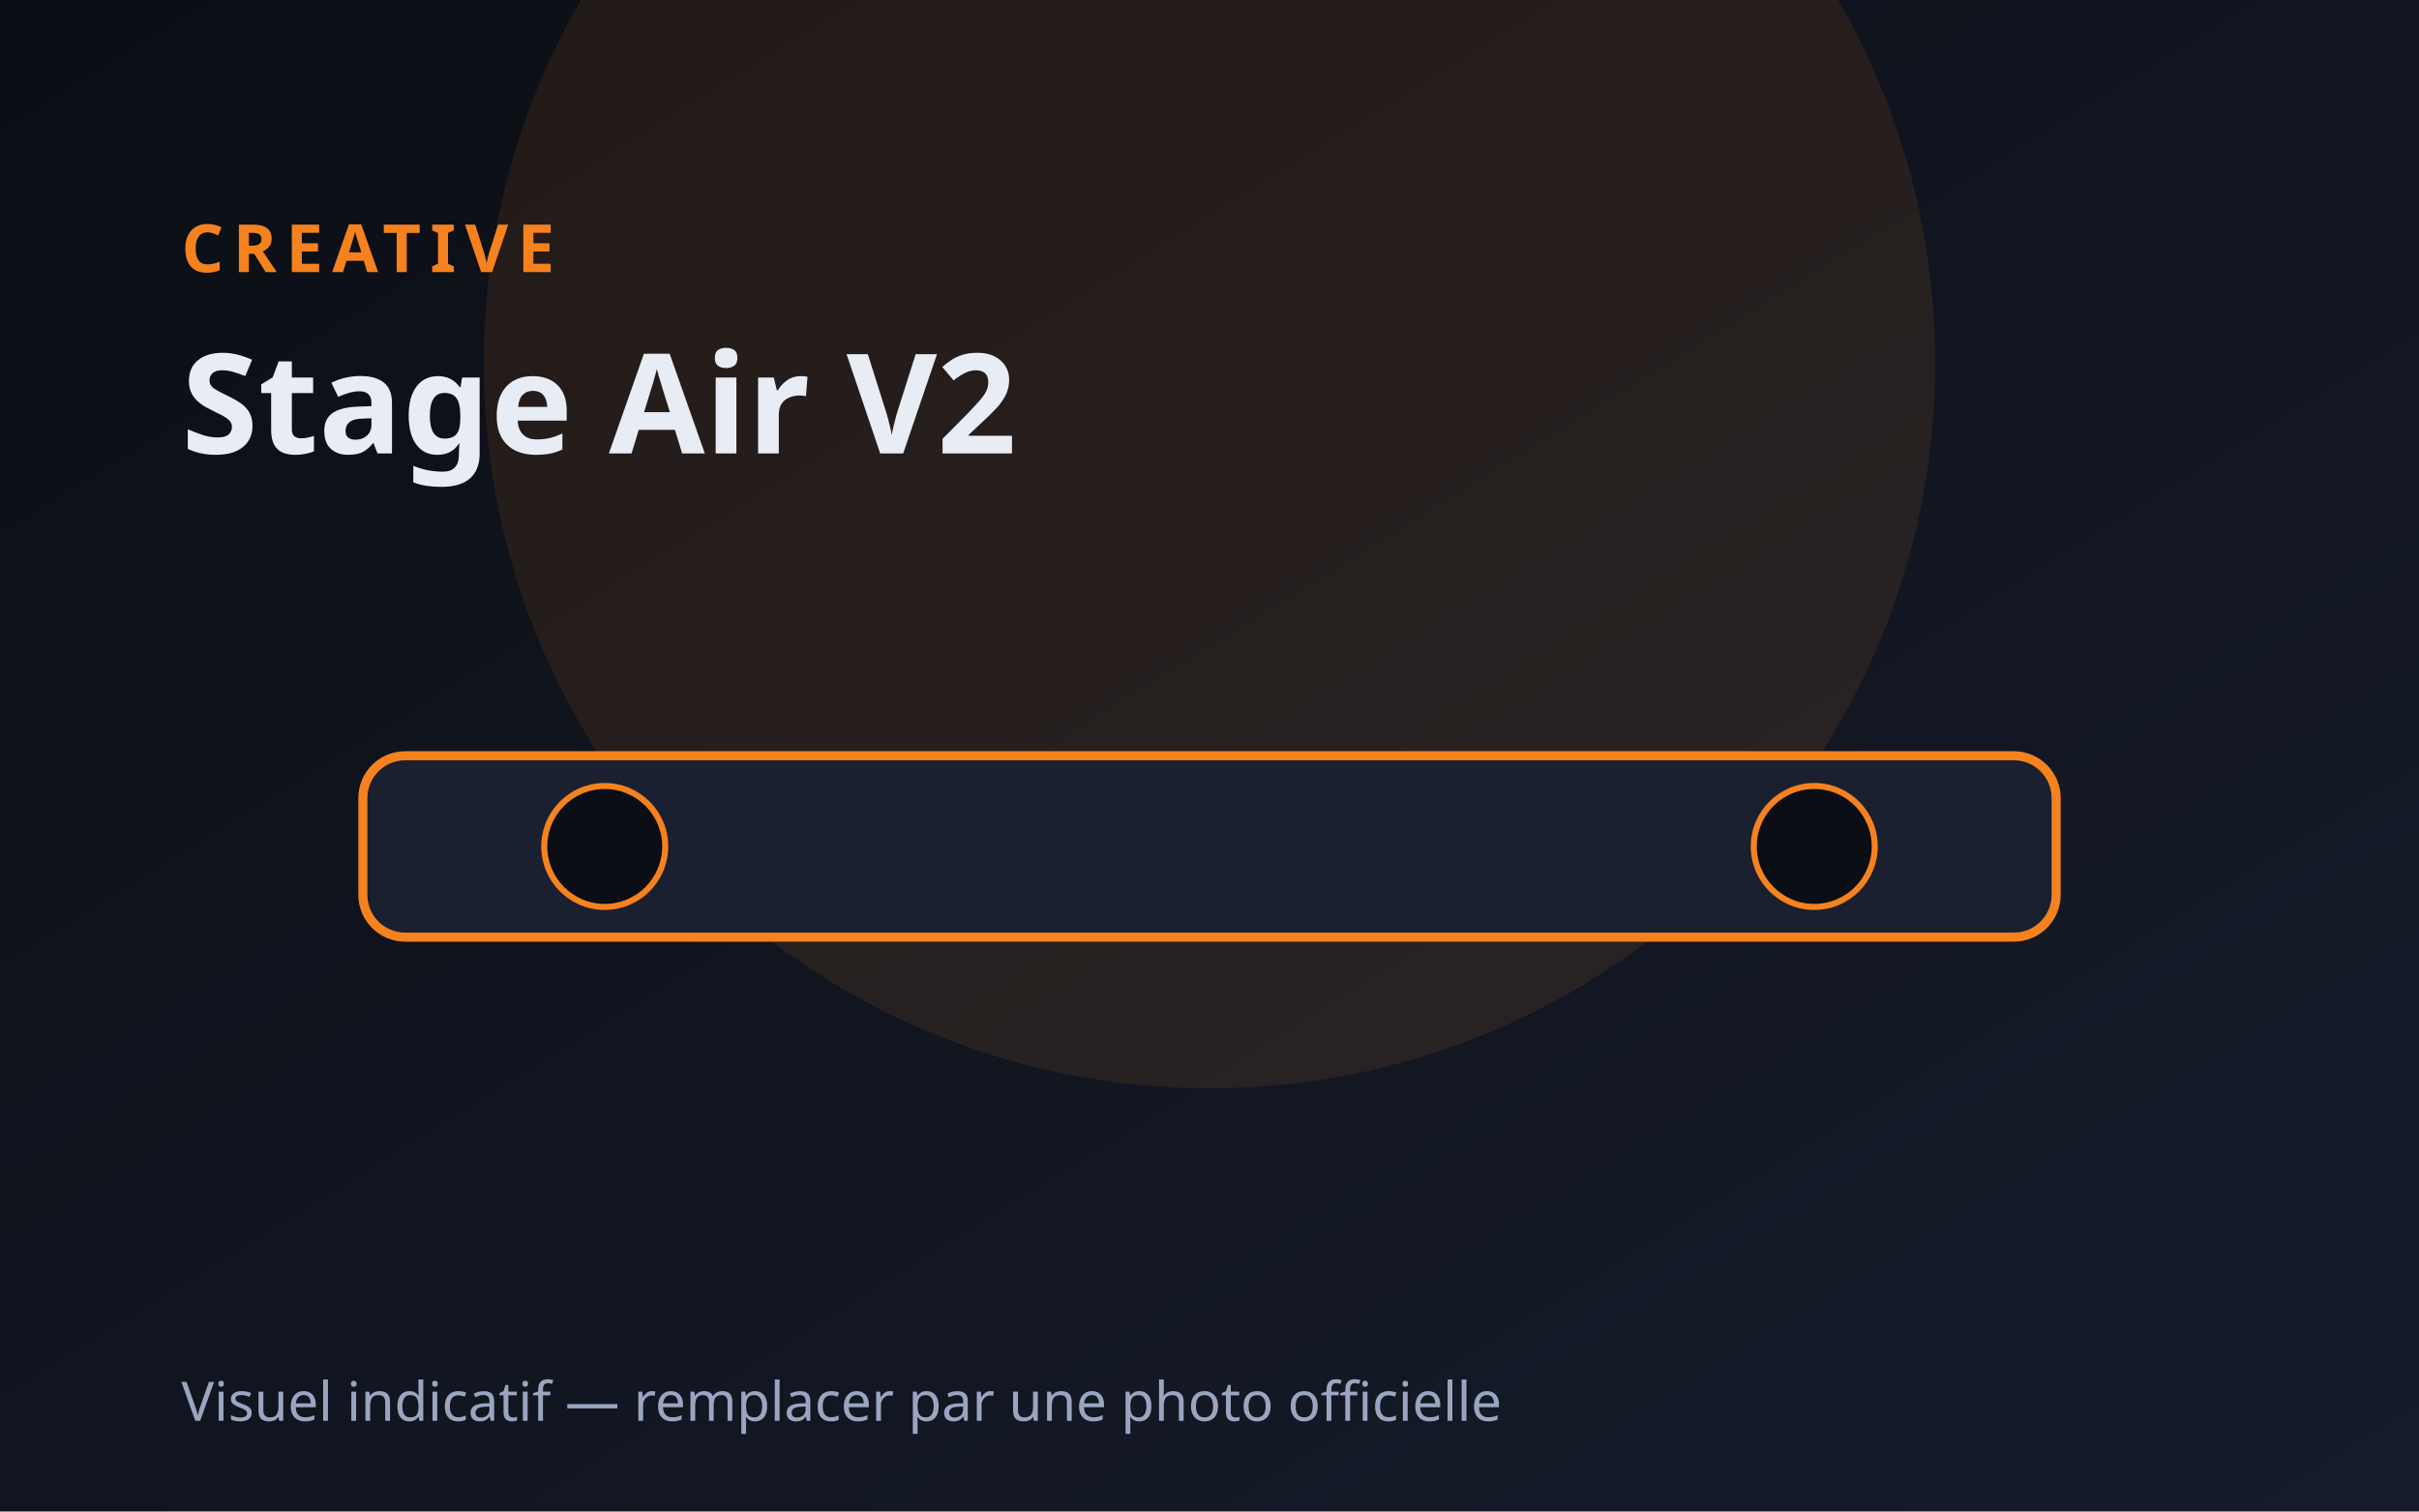
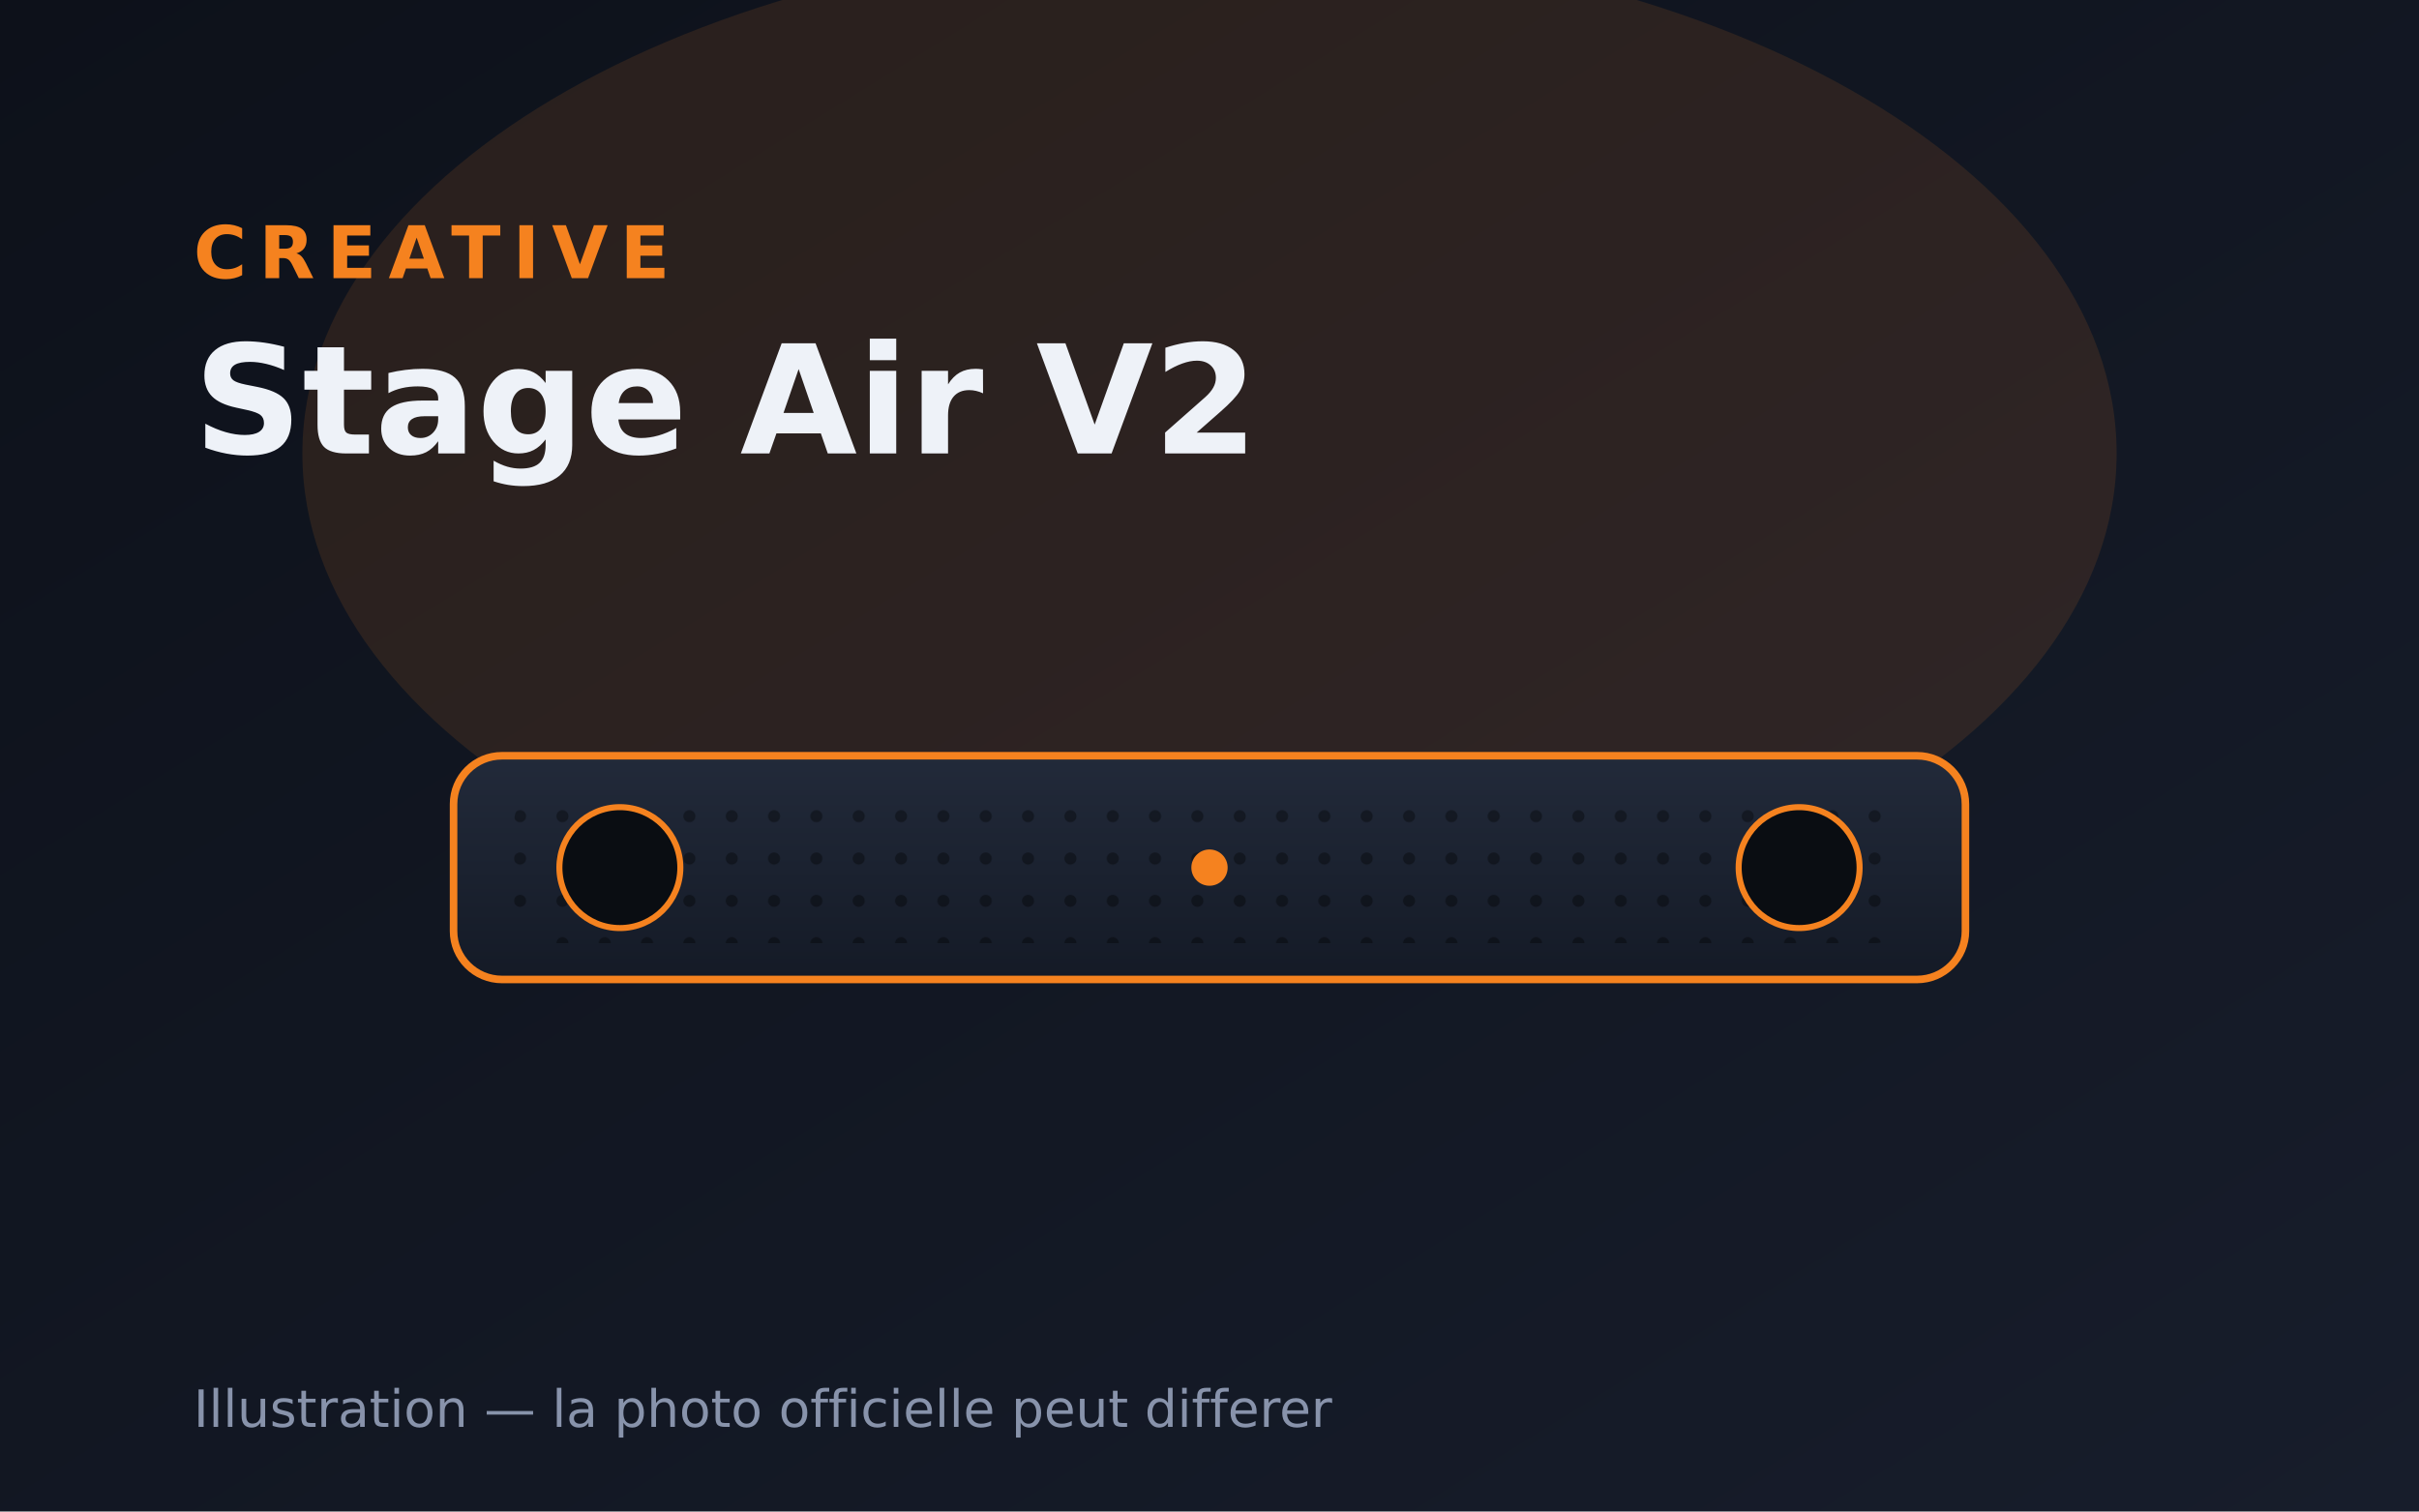
<svg xmlns="http://www.w3.org/2000/svg" viewBox="0 0 800 500" width="800" height="500" role="img" aria-label="Creative Stage Air V2">
  <defs>
    <linearGradient id="bg" x1="0" y1="0" x2="1" y2="1">
-       <stop offset="0" stop-color="#0b0e14" />
-       <stop offset="1" stop-color="#161c2b" />
+       <stop offset="0" stop-color="#0d111a" />
+       <stop offset="1" stop-color="#171d2b" />
+     </linearGradient>
+     <linearGradient id="bar" x1="0" y1="0" x2="0" y2="1">
+       <stop offset="0" stop-color="#222a3a" />
+       <stop offset="1" stop-color="#141a26" />
    </linearGradient>
    <linearGradient id="rgb" x1="0" y1="0" x2="1" y2="0">
      <stop offset="0" stop-color="#ff5d5d" />
-       <stop offset="0.35" stop-color="#ffd35d" />
-       <stop offset="0.6" stop-color="#5dff9e" />
+       <stop offset="0.3" stop-color="#ffd35d" />
+       <stop offset="0.55" stop-color="#5dff9e" />
      <stop offset="0.8" stop-color="#5db5ff" />
      <stop offset="1" stop-color="#b15dff" />
    </linearGradient>
+     <filter id="blur" x="-20%" y="-20%" width="140%" height="140%">
+       <feGaussianBlur stdDeviation="7" />
+     </filter>
+     <pattern id="g_creative-stage-air-v2" width="14" height="14" patternUnits="userSpaceOnUse">
+       <circle cx="4" cy="4" r="2" fill="#000" opacity="0.35" />
+     </pattern>
  </defs>
  <rect width="800" height="500" fill="url(#bg)" />
-   <circle cx="400" cy="120" r="240" fill="#F5821F" opacity="0.10" />
-   <rect x="120" y="250" width="560" height="60" rx="14" fill="#1a2030" stroke="#F5821F" stroke-width="3" />
-   <circle cx="200" cy="280" r="20" fill="#0b0e14" stroke="#F5821F" stroke-width="2" />
-   <circle cx="600" cy="280" r="20" fill="#0b0e14" stroke="#F5821F" stroke-width="2" />
-   <text x="60" y="90" font-family="system-ui, sans-serif" font-size="22" font-weight="700" letter-spacing="3" fill="#F5821F">CREATIVE</text>
-   <text x="60" y="150" font-family="system-ui, sans-serif" font-size="46" font-weight="800" fill="#e8ecf4">Stage Air V2</text>
-   <text x="60" y="470" font-family="system-ui, sans-serif" font-size="18" fill="#9aa6c0">Visuel indicatif — remplacer par une photo officielle</text>
+   <ellipse cx="400" cy="150" rx="300" ry="170" fill="#F5821F" opacity="0.12" />
+   <rect x="150" y="250" width="500" height="74" rx="16" fill="url(#bar)" stroke="#F5821F" stroke-width="2.5" />
+   <rect x="170" y="262" width="460" height="50" rx="10" fill="url(#g_creative-stage-air-v2)" />
+   <circle cx="205" cy="287" r="20" fill="#0a0d12" stroke="#F5821F" stroke-width="2" />
+   <circle cx="595" cy="287" r="20" fill="#0a0d12" stroke="#F5821F" stroke-width="2" />
+   <circle cx="400" cy="287" r="6" fill="#F5821F" />
+   <text x="64" y="92" font-family="DejaVu Sans, sans-serif" font-size="24" font-weight="700" letter-spacing="4" fill="#F5821F">CREATIVE</text>
+   <text x="64" y="150" font-family="DejaVu Sans, sans-serif" font-size="50" font-weight="800" fill="#eef2f8">Stage Air V2</text>
+   <text x="64" y="472" font-family="DejaVu Sans, sans-serif" font-size="17" fill="#8893ab">Illustration — la photo officielle peut differer</text>
</svg>
